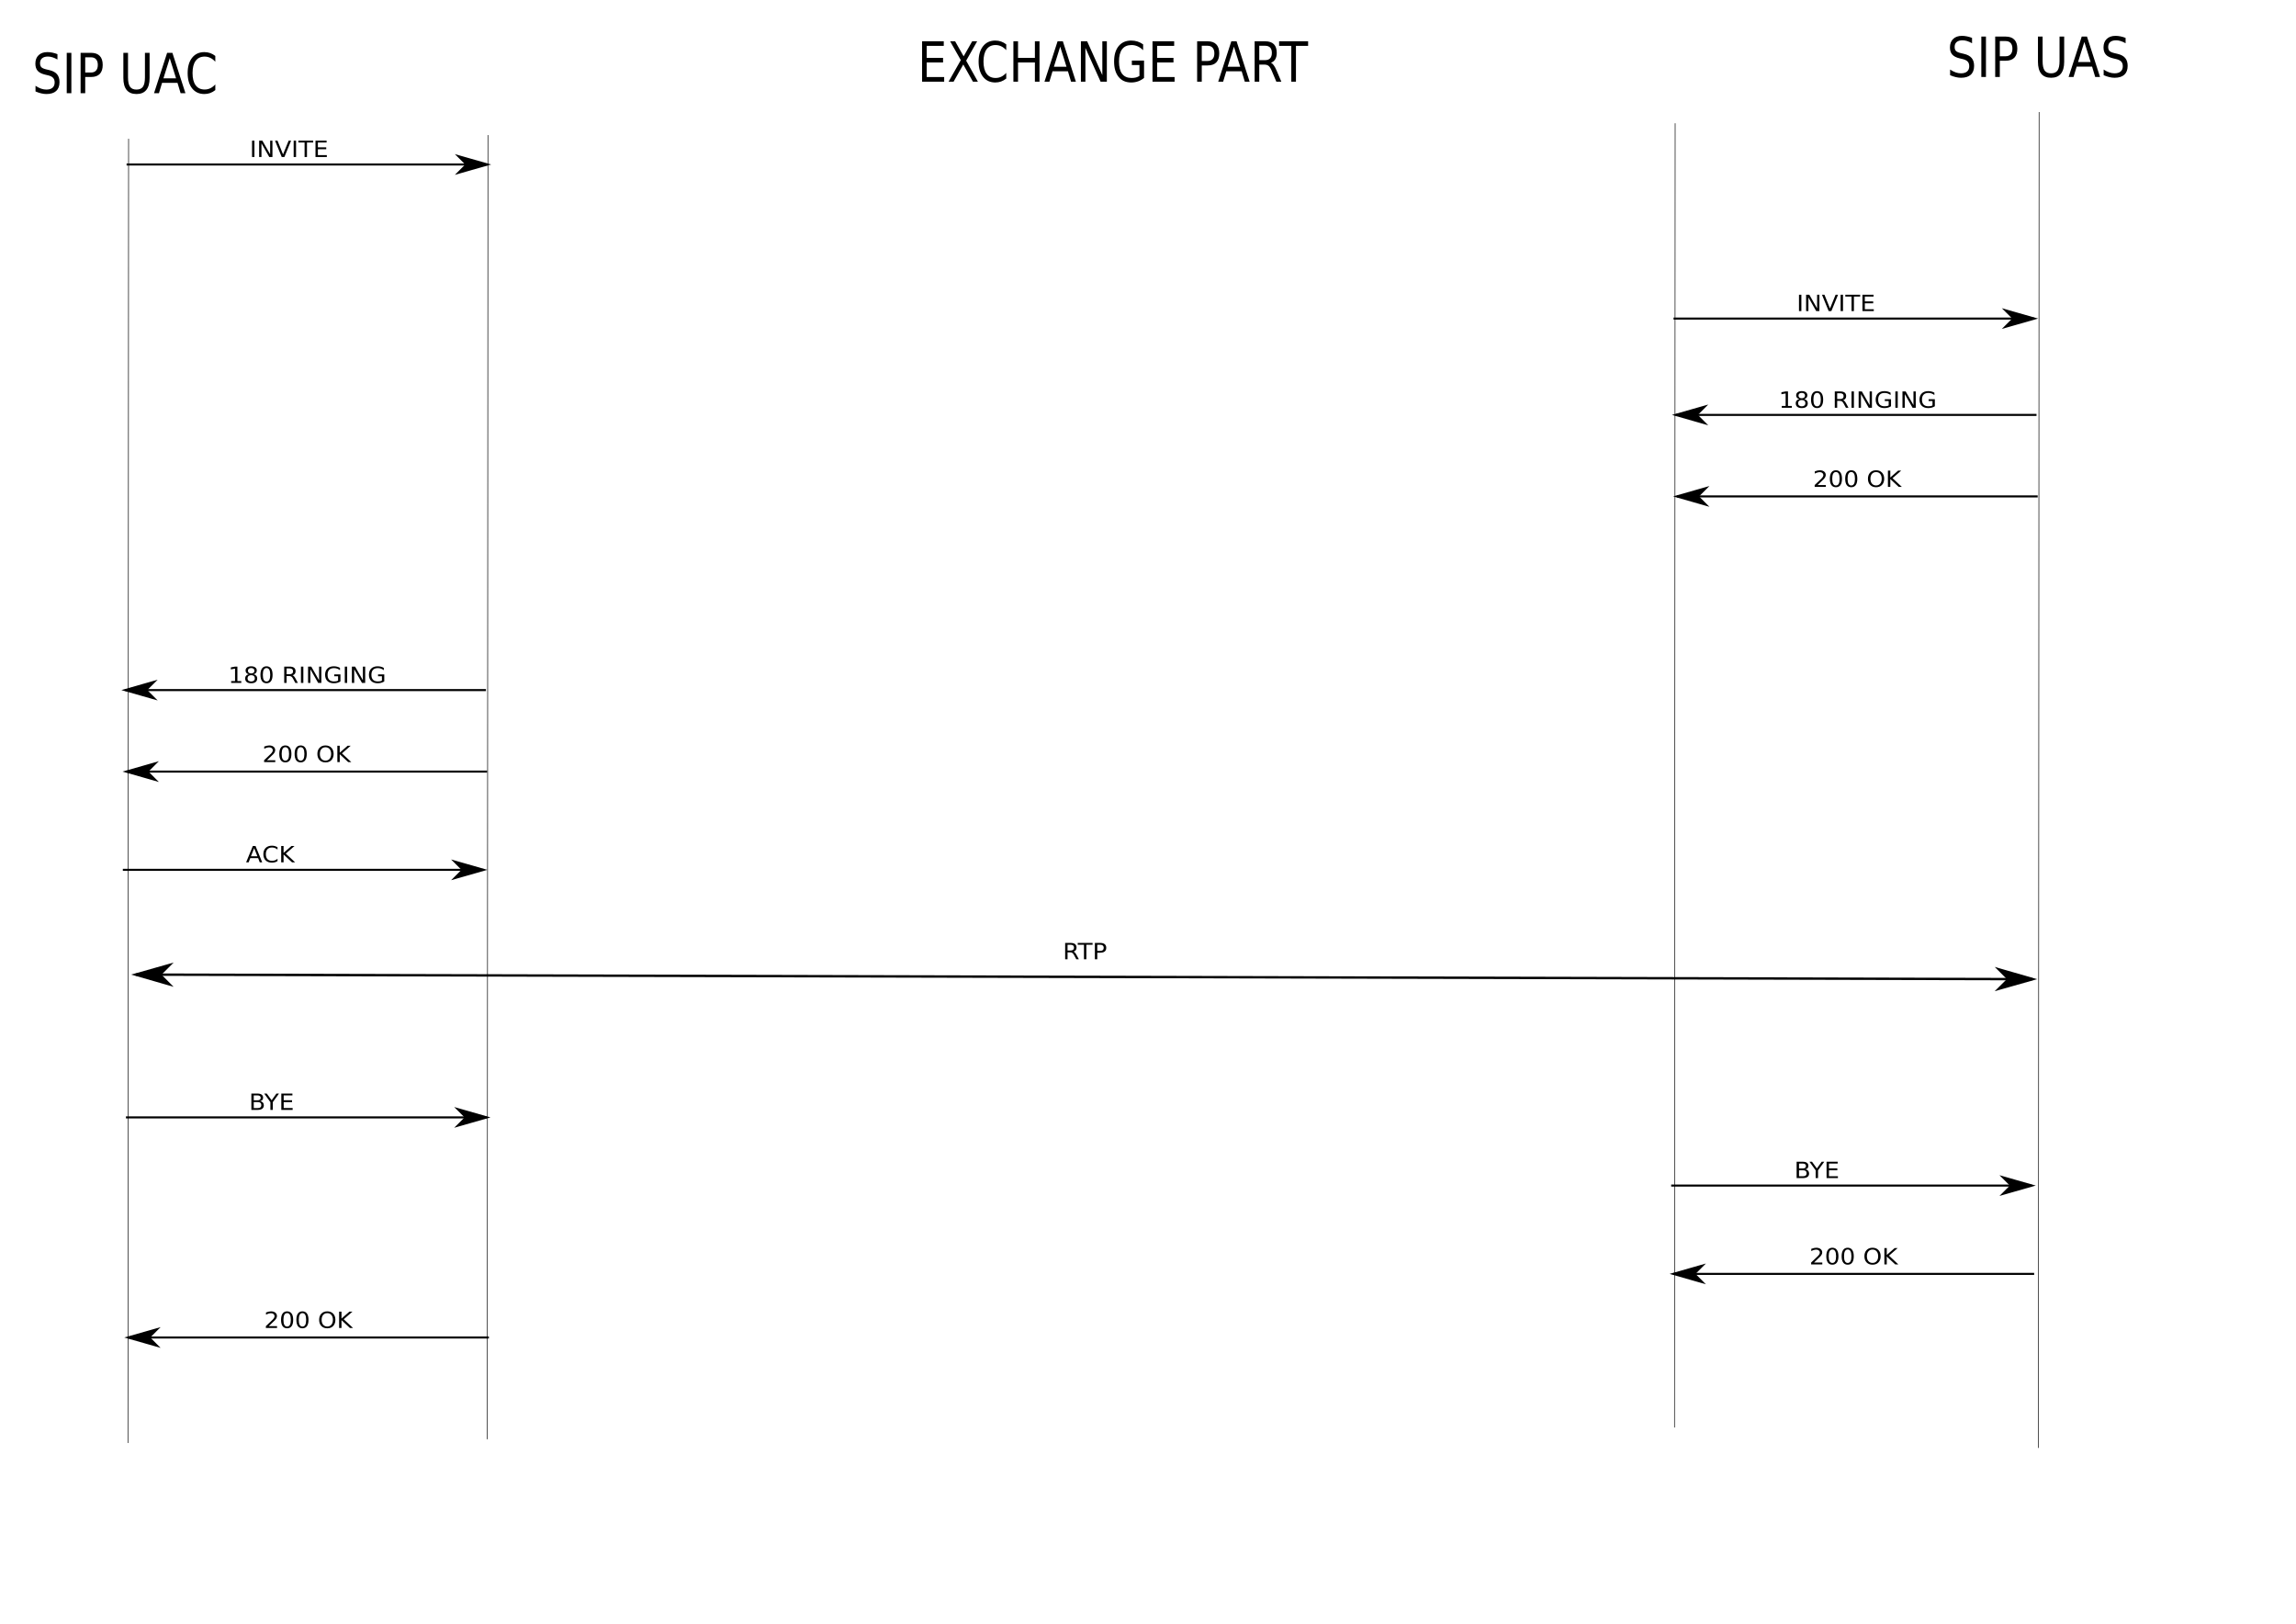
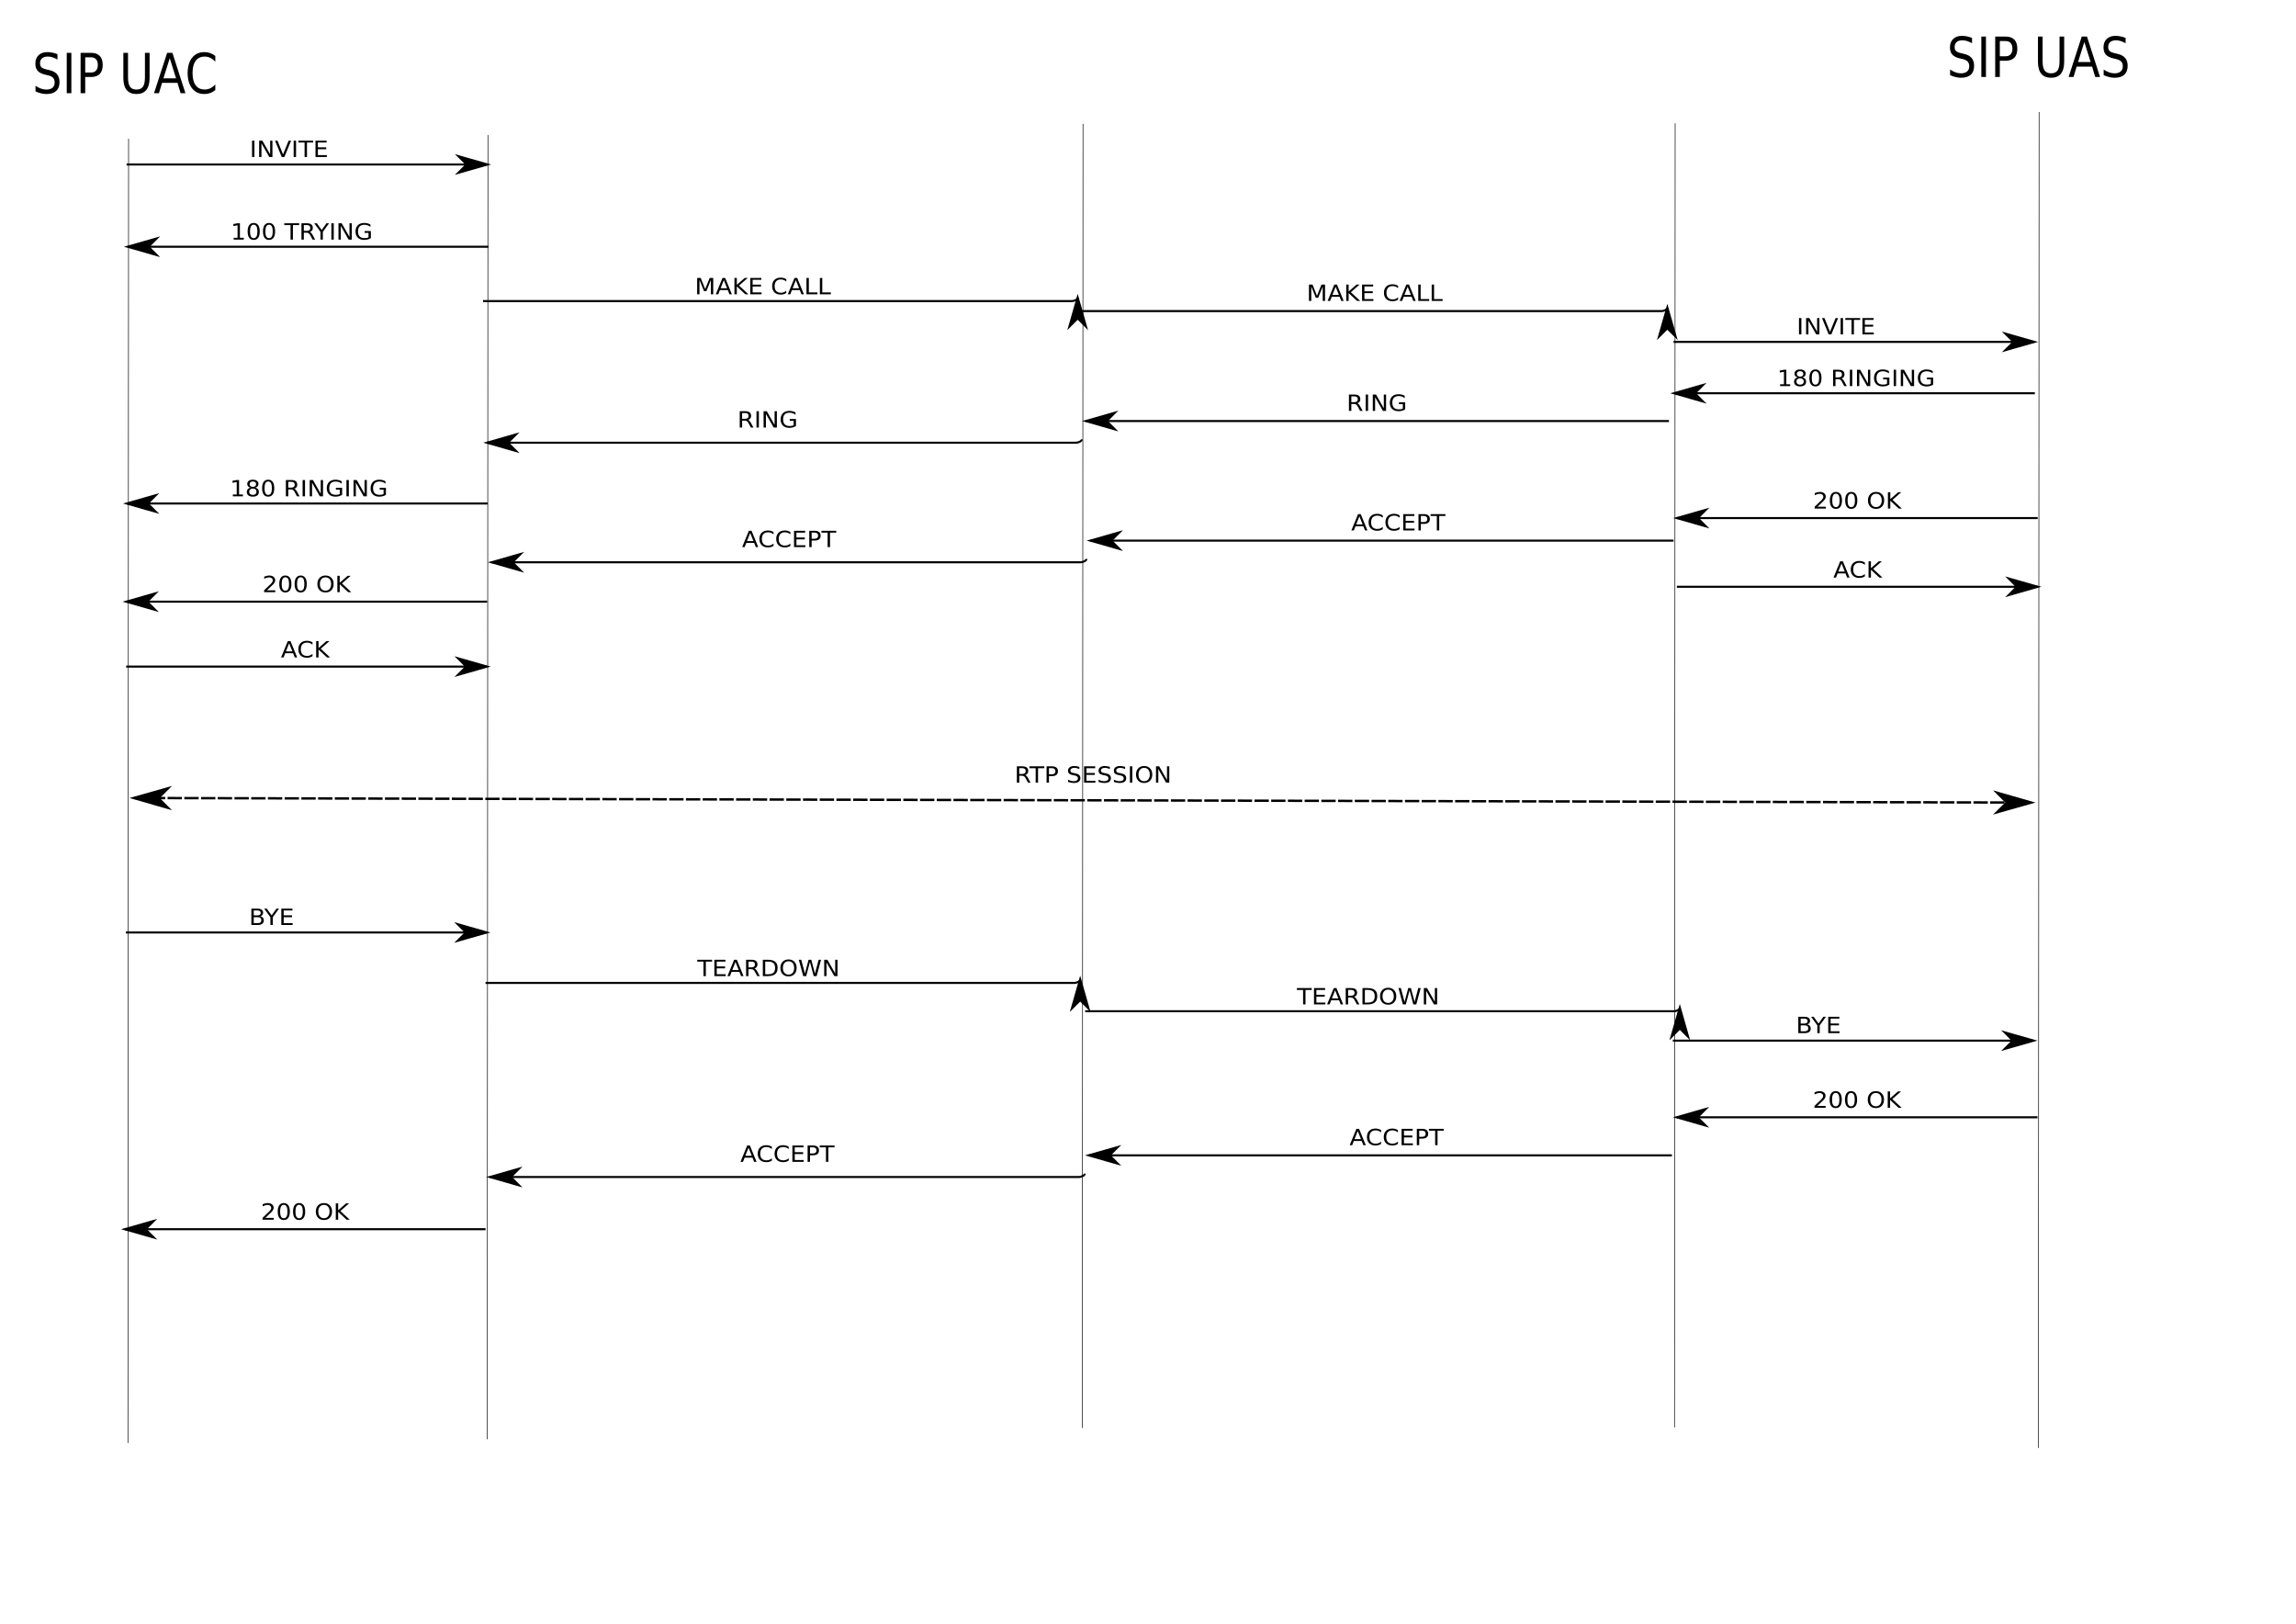
<svg xmlns="http://www.w3.org/2000/svg" width="297mm" height="210mm" id="svg2847" version="1.1">
  <defs id="defs2849">
    <marker orient="auto" refY="0.0" refX="0.0" id="Arrow1Lstart" style="overflow:visible">
      <path id="path3729" d="M 0.0,0.0 L 5.0,-5.0 L -12.5,0.0 L 5.0,5.0 L 0.0,0.0 z " style="fill-rule:evenodd;stroke:#000000;stroke-width:1.0pt;marker-start:none" transform="scale(0.8) translate(12.5,0)" />
    </marker>
    <marker orient="auto" refY="0.0" refX="0.0" id="Arrow1Lend" style="overflow:visible;">
      <path id="path3732" d="M 0.0,0.0 L 5.0,-5.0 L -12.5,0.0 L 5.0,5.0 L 0.0,0.0 z " style="fill-rule:evenodd;stroke:#000000;stroke-width:1.0pt;marker-start:none;" transform="scale(0.8) rotate(180) translate(12.5,0)" />
    </marker>
    <marker orient="auto" refY="0" refX="0" id="Arrow1Lend-0" style="overflow:visible">
      <path id="path3732-6" d="M 0,0 5,-5 -12.5,0 5,5 0,0 z" style="fill-rule:evenodd;stroke:#000000;stroke-width:1pt;marker-start:none" transform="matrix(-0.8,0,0,-0.8,-10,0)" />
    </marker>
    <marker orient="auto" refY="0" refX="0" id="Arrow1Lend-1" style="overflow:visible">
      <path id="path3732-1" d="M 0,0 5,-5 -12.5,0 5,5 0,0 z" style="fill-rule:evenodd;stroke:#000000;stroke-width:1pt;marker-start:none" transform="matrix(-0.8,0,0,-0.8,-10,0)" />
    </marker>
    <marker orient="auto" refY="0" refX="0" id="Arrow1Lstart-9" style="overflow:visible">
      <path id="path3729-3" d="M 0,0 5,-5 -12.5,0 5,5 0,0 z" style="fill-rule:evenodd;stroke:#000000;stroke-width:1pt;marker-start:none" transform="matrix(0.8,0,0,0.8,10,0)" />
    </marker>
    <marker orient="auto" refY="0" refX="0" id="Arrow1Lstart-0" style="overflow:visible">
      <path id="path3729-1" d="M 0,0 5,-5 -12.5,0 5,5 0,0 z" style="fill-rule:evenodd;stroke:#000000;stroke-width:1pt;marker-start:none" transform="matrix(0.8,0,0,0.8,10,0)" />
    </marker>
    <marker orient="auto" refY="0" refX="0" id="marker4693" style="overflow:visible">
      <path id="path4695" d="M 0,0 5,-5 -12.5,0 5,5 0,0 z" style="fill-rule:evenodd;stroke:#000000;stroke-width:1pt;marker-start:none" transform="matrix(0.8,0,0,0.8,10,0)" />
    </marker>
    <marker orient="auto" refY="0" refX="0" id="Arrow1Lend-9" style="overflow:visible">
      <path id="path3732-4" d="M 0,0 5,-5 -12.5,0 5,5 0,0 z" style="fill-rule:evenodd;stroke:#000000;stroke-width:1pt;marker-start:none" transform="matrix(-0.8,0,0,-0.8,-10,0)" />
    </marker>
    <marker orient="auto" refY="0" refX="0" id="Arrow1Lend-7" style="overflow:visible">
      <path id="path3732-8" d="M 0,0 5,-5 -12.5,0 5,5 0,0 z" style="fill-rule:evenodd;stroke:#000000;stroke-width:1pt;marker-start:none" transform="matrix(-0.8,0,0,-0.8,-10,0)" />
    </marker>
    <marker orient="auto" refY="0" refX="0" id="Arrow1Lstart-1" style="overflow:visible">
      <path id="path3729-5" d="M 0,0 5,-5 -12.5,0 5,5 0,0 z" style="fill-rule:evenodd;stroke:#000000;stroke-width:1pt;marker-start:none" transform="matrix(0.8,0,0,0.8,10,0)" />
    </marker>
    <marker orient="auto" refY="0" refX="0" id="Arrow1Lstart-3" style="overflow:visible">
      <path id="path3729-0" d="M 0,0 5,-5 -12.5,0 5,5 0,0 z" style="fill-rule:evenodd;stroke:#000000;stroke-width:1pt;marker-start:none" transform="matrix(0.8,0,0,0.8,10,0)" />
    </marker>
    <marker orient="auto" refY="0" refX="0" id="Arrow1Lend-03" style="overflow:visible">
      <path id="path3732-47" d="M 0,0 5,-5 -12.5,0 5,5 0,0 z" style="fill-rule:evenodd;stroke:#000000;stroke-width:1pt;marker-start:none" transform="matrix(-0.8,0,0,-0.8,-10,0)" />
    </marker>
+     <marker orient="auto" refY="0" refX="0" id="Arrow1Lstart-98" style="overflow:visible">
+       <path id="path3729-32" d="M 0,0 5,-5 -12.5,0 5,5 0,0 z" style="fill-rule:evenodd;stroke:#000000;stroke-width:1pt;marker-start:none" transform="matrix(0.8,0,0,0.8,10,0)" />
+     </marker>
+     <marker orient="auto" refY="0" refX="0" id="Arrow1Lend-03-8" style="overflow:visible">
+       <path id="path3732-47-7" d="M 0,0 5,-5 -12.5,0 5,5 0,0 z" style="fill-rule:evenodd;stroke:#000000;stroke-width:1pt;marker-start:none" transform="matrix(-0.8,0,0,-0.8,-10,0)" />
+     </marker>
+     <marker orient="auto" refY="0" refX="0" id="Arrow1Lstart-98-4" style="overflow:visible">
+       <path id="path3729-32-1" d="M 0,0 5,-5 -12.5,0 5,5 0,0 z" style="fill-rule:evenodd;stroke:#000000;stroke-width:1pt;marker-start:none" transform="matrix(0.8,0,0,0.8,10,0)" />
+     </marker>
+     <marker orient="auto" refY="0" refX="0" id="Arrow1Lend-03-0" style="overflow:visible">
+       <path id="path3732-47-1" d="M 0,0 5,-5 -12.5,0 5,5 0,0 z" style="fill-rule:evenodd;stroke:#000000;stroke-width:1pt;marker-start:none" transform="matrix(-0.8,0,0,-0.8,-10,0)" />
+     </marker>
+     <marker orient="auto" refY="0" refX="0" id="Arrow1Lend-4" style="overflow:visible">
+       <path id="path3732-9" d="M 0,0 5,-5 -12.5,0 5,5 0,0 z" style="fill-rule:evenodd;stroke:#000000;stroke-width:1pt;marker-start:none" transform="matrix(-0.8,0,0,-0.8,-10,0)" />
+     </marker>
+     <marker orient="auto" refY="0" refX="0" id="Arrow1Lend-03-7" style="overflow:visible">
+       <path id="path3732-47-8" d="M 0,0 5,-5 -12.5,0 5,5 0,0 z" style="fill-rule:evenodd;stroke:#000000;stroke-width:1pt;marker-start:none" transform="matrix(-0.8,0,0,-0.8,-10,0)" />
+     </marker>
+     <marker orient="auto" refY="0" refX="0" id="Arrow1Lend-03-1" style="overflow:visible">
+       <path id="path3732-47-5" d="M 0,0 5,-5 -12.5,0 5,5 0,0 z" style="fill-rule:evenodd;stroke:#000000;stroke-width:1pt;marker-start:none" transform="matrix(-0.8,0,0,-0.8,-10,0)" />
+     </marker>
+     <marker orient="auto" refY="0" refX="0" id="Arrow1Lstart-98-7" style="overflow:visible">
+       <path id="path3729-32-6" d="M 0,0 5,-5 -12.5,0 5,5 0,0 z" style="fill-rule:evenodd;stroke:#000000;stroke-width:1pt;marker-start:none" transform="matrix(0.8,0,0,0.8,10,0)" />
+     </marker>
+     <marker orient="auto" refY="0" refX="0" id="Arrow1Lend-03-6" style="overflow:visible">
+       <path id="path3732-47-6" d="M 0,0 5,-5 -12.5,0 5,5 0,0 z" style="fill-rule:evenodd;stroke:#000000;stroke-width:1pt;marker-start:none" transform="matrix(-0.8,0,0,-0.8,-10,0)" />
+     </marker>
  </defs>
  <g id="layer1">
    <path style="fill:none;stroke:#000000;stroke-width:0.307px;stroke-linecap:butt;stroke-linejoin:miter;stroke-opacity:1;display:inline" d="M 62.865,67.844 62.544,705.353" id="path2858" />
    <path style="fill:none;stroke:#000000;stroke-width:0.31px;stroke-linecap:butt;stroke-linejoin:miter;stroke-opacity:1" d="m 996.914,54.792 -0.319,653.002" id="path2858-2" />
    <text xml:space="preserve" style="font-size:24.947px;font-style:normal;font-weight:normal;fill:#000000;fill-opacity:1;stroke:none;font-family:Bitstream Vera Sans" x="17.129" y="41.982" id="text2882" transform="scale(0.9212335,1.085501)">
      <tspan id="tspan2884" x="17.129" y="41.982">SIP UAC</tspan>
    </text>
    <text xml:space="preserve" style="font-size:24.947px;font-style:normal;font-weight:normal;fill:#000000;fill-opacity:1;stroke:none;font-family:Bitstream Vera Sans" x="1033.211" y="34.66" id="text2882-2" transform="scale(0.9212335,1.085501)">
      <tspan id="tspan2884-3" x="1033.211" y="34.66">SIP UAS</tspan>
    </text>
    <path style="fill:none;stroke:#000000;stroke-width:0.307px;stroke-linecap:butt;stroke-linejoin:miter;stroke-opacity:1" d="M 238.553,66.024 238.231,703.533" id="path2858-4" />
    <path style="fill:none;stroke:#000000;stroke-width:0.307px;stroke-linecap:butt;stroke-linejoin:miter;stroke-opacity:1" d="M 818.986,60.266 818.665,697.775" id="path2858-1" />
-     <path style="fill:none;stroke:#000000;stroke-width:0.999;stroke-linecap:butt;stroke-linejoin:miter;stroke-opacity:1;stroke-miterlimit:4;stroke-dasharray:none;marker-end:url(#Arrow1Lend)" d="m 61.89,80.406 176.305,0" id="path2952" />
+     <path style="fill:none;stroke:#000000;stroke-width:0.999;stroke-linecap:butt;stroke-linejoin:miter;stroke-miterlimit:4;stroke-opacity:1;stroke-dasharray:none;marker-end:url(#Arrow1Lend)" d="m 61.89,80.406 176.305,0" id="path2952" />
    <text xml:space="preserve" style="font-size:11.363px;font-style:normal;font-weight:normal;fill:#000000;fill-opacity:1;stroke:none;font-family:Bitstream Vera Sans" x="117.707" y="79.586" id="text4174" transform="scale(1.037073,0.9642526)">
      <tspan id="tspan4176" x="117.707" y="79.586">INVITE</tspan>
    </text>
-     <path style="fill:none;stroke:#000000;stroke-width:0.999;stroke-linecap:butt;stroke-linejoin:miter;stroke-miterlimit:4;stroke-opacity:1;stroke-dasharray:none;marker-end:url(#Arrow1Lend)" d="m 818.199,155.722 176.305,0" id="path2952-0" />
-     <text xml:space="preserve" style="font-size:11.363px;font-style:normal;font-weight:normal;fill:#000000;fill-opacity:1;stroke:none;font-family:Bitstream Vera Sans" x="846.979" y="157.695" id="text4174-8" transform="scale(1.037073,0.9642526)">
-       <tspan id="tspan4176-3" x="846.979" y="157.695">INVITE</tspan>
+     <path style="fill:none;stroke:#000000;stroke-width:0.999;stroke-linecap:butt;stroke-linejoin:miter;stroke-miterlimit:4;stroke-opacity:1;stroke-dasharray:none;marker-end:url(#Arrow1Lend)" d="m 818.199,167.123 176.305,0" id="path2952-0" />
+     <text xml:space="preserve" style="font-size:11.363px;font-style:normal;font-weight:normal;fill:#000000;fill-opacity:1;stroke:none;font-family:Bitstream Vera Sans" x="846.979" y="169.518" id="text4174-8" transform="scale(1.037073,0.9642526)">
+       <tspan id="tspan4176-3" x="846.979" y="169.518">INVITE</tspan>
    </text>
-     <path style="fill:none;stroke:#000000;stroke-width:0.999;stroke-linecap:butt;stroke-linejoin:miter;stroke-miterlimit:4;stroke-opacity:1;stroke-dasharray:none;marker-end:none;marker-start:url(#Arrow1Lstart)" d="m 819.35,202.817 176.305,0" id="path2952-0-2" />
-     <text xml:space="preserve" style="font-size:11.363px;font-style:normal;font-weight:normal;fill:#000000;fill-opacity:1;stroke:none;font-family:Bitstream Vera Sans" x="838.553" y="206.715" id="text4174-8-1" transform="scale(1.037073,0.9642526)">
-       <tspan id="tspan4176-3-5" x="838.553" y="206.715">180 RINGING</tspan>
+     <path style="fill:none;stroke:#000000;stroke-width:0.999;stroke-linecap:butt;stroke-linejoin:miter;stroke-miterlimit:4;stroke-opacity:1;stroke-dasharray:none;marker-start:url(#Arrow1Lstart);marker-end:none" d="m 818.536,192.231 176.305,0" id="path2952-0-2" />
+     <text xml:space="preserve" style="font-size:11.363px;font-style:normal;font-weight:normal;fill:#000000;fill-opacity:1;stroke:none;font-family:Bitstream Vera Sans" x="837.768" y="195.736" id="text4174-8-1" transform="scale(1.037073,0.9642526)">
+       <tspan id="tspan4176-3-5" x="837.768" y="195.736">180 RINGING</tspan>
    </text>
-     <path style="fill:none;stroke:#000000;stroke-width:0.999;stroke-linecap:butt;stroke-linejoin:miter;stroke-miterlimit:4;stroke-opacity:1;stroke-dasharray:none;marker-start:url(#Arrow1Lstart);marker-end:none" d="m 819.926,242.658 176.305,0" id="path2952-0-2-7" />
-     <text xml:space="preserve" style="font-size:11.363px;font-style:normal;font-weight:normal;fill:#000000;fill-opacity:1;stroke:none;font-family:Bitstream Vera Sans" x="854.655" y="246.838" id="text4174-8-1-1" transform="scale(1.037073,0.9642526)">
-       <tspan id="tspan4176-3-5-7" x="854.655" y="246.838">200 OK</tspan>
+     <path style="fill:none;stroke:#000000;stroke-width:0.999;stroke-linecap:butt;stroke-linejoin:miter;stroke-miterlimit:4;stroke-opacity:1;stroke-dasharray:none;marker-start:url(#Arrow1Lstart);marker-end:none" d="m 819.926,253.245 176.305,0" id="path2952-0-2-7" />
+     <text xml:space="preserve" style="font-size:11.363px;font-style:normal;font-weight:normal;fill:#000000;fill-opacity:1;stroke:none;font-family:Bitstream Vera Sans" x="854.655" y="257.817" id="text4174-8-1-1" transform="scale(1.037073,0.9642526)">
+       <tspan id="tspan4176-3-5-7" x="854.655" y="257.817">200 OK</tspan>
    </text>
-     <path style="fill:none;stroke:#000000;stroke-width:0.999;stroke-linecap:butt;stroke-linejoin:miter;stroke-miterlimit:4;stroke-opacity:1;stroke-dasharray:none;marker-start:url(#Arrow1Lstart);marker-end:none" d="m 61.275,337.327 176.305,0" id="path2952-0-2-9" />
-     <text xml:space="preserve" style="font-size:11.363px;font-style:normal;font-weight:normal;fill:#000000;fill-opacity:1;stroke:none;font-family:Bitstream Vera Sans" x="107.576" y="346.211" id="text4174-8-1-0" transform="scale(1.037073,0.9642526)">
-       <tspan id="tspan4176-3-5-5" x="107.576" y="346.211">180 RINGING</tspan>
+     <path style="fill:none;stroke:#000000;stroke-width:0.999;stroke-linecap:butt;stroke-linejoin:miter;stroke-miterlimit:4;stroke-opacity:1;stroke-dasharray:none;marker-start:url(#Arrow1Lstart);marker-end:none" d="m 62.089,246.121 176.305,0" id="path2952-0-2-9" />
+     <text xml:space="preserve" style="font-size:11.363px;font-style:normal;font-weight:normal;fill:#000000;fill-opacity:1;stroke:none;font-family:Bitstream Vera Sans" x="108.361" y="251.624" id="text4174-8-1-0" transform="scale(1.037073,0.9642526)">
+       <tspan id="tspan4176-3-5-5" x="108.361" y="251.624">180 RINGING</tspan>
    </text>
-     <path style="fill:none;stroke:#000000;stroke-width:0.999;stroke-linecap:butt;stroke-linejoin:miter;stroke-miterlimit:4;stroke-opacity:1;stroke-dasharray:none;marker-start:url(#Arrow1Lstart);marker-end:none" d="m 61.85,377.168 176.305,0" id="path2952-0-2-7-2" />
-     <text xml:space="preserve" style="font-size:11.363px;font-style:normal;font-weight:normal;fill:#000000;fill-opacity:1;stroke:none;font-family:Bitstream Vera Sans" x="123.678" y="386.335" id="text4174-8-1-1-1" transform="scale(1.037073,0.9642526)">
-       <tspan id="tspan4176-3-5-7-8" x="123.678" y="386.335">200 OK</tspan>
+     <path style="fill:none;stroke:#000000;stroke-width:0.999;stroke-linecap:butt;stroke-linejoin:miter;stroke-miterlimit:4;stroke-opacity:1;stroke-dasharray:none;marker-start:url(#Arrow1Lstart);marker-end:none" d="m 61.85,294.105 176.305,0" id="path2952-0-2-7-2" />
+     <text xml:space="preserve" style="font-size:11.363px;font-style:normal;font-weight:normal;fill:#000000;fill-opacity:1;stroke:none;font-family:Bitstream Vera Sans" x="123.678" y="300.192" id="text4174-8-1-1-1" transform="scale(1.037073,0.9642526)">
+       <tspan id="tspan4176-3-5-7-8" x="123.678" y="300.192">200 OK</tspan>
    </text>
-     <path style="fill:none;stroke:#000000;stroke-width:1.168px;stroke-linecap:butt;stroke-linejoin:miter;stroke-opacity:1;marker-start:url(#marker4693);marker-end:url(#Arrow1Lend-1)" d="m 66.4,476.401 927.31,2.231" id="path5151" />
-     <text xml:space="preserve" style="font-size:11.363px;font-style:normal;font-weight:normal;fill:#000000;fill-opacity:1;stroke:none;font-family:Bitstream Vera Sans" x="501.035" y="486.292" id="text4174-8-4" transform="scale(1.037073,0.9642526)">
-       <tspan id="tspan4176-3-4" x="501.035" y="486.292">RTP</tspan>
+     <path style="fill:none;stroke:#000000;stroke-width:1.168;stroke-linecap:butt;stroke-linejoin:miter;stroke-miterlimit:4;stroke-opacity:1;stroke-dasharray:7.007, 1.168;stroke-dashoffset:0;marker-start:url(#marker4693);marker-end:url(#Arrow1Lend-1)" d="m 65.586,390.081 927.31,2.231" id="path5151" />
+     <text xml:space="preserve" style="font-size:11.363px;font-style:normal;font-weight:normal;fill:#000000;fill-opacity:1;stroke:none;font-family:Bitstream Vera Sans" x="478.264" y="396.772" id="text4174-8-4" transform="scale(1.037073,0.9642526)">
+       <tspan id="tspan4176-3-4" x="478.264" y="396.772">RTP SESSION</tspan>
    </text>
-     <path style="fill:none;stroke:#000000;stroke-width:0.999;stroke-linecap:butt;stroke-linejoin:miter;stroke-miterlimit:4;stroke-opacity:1;stroke-dasharray:none;marker-end:url(#Arrow1Lend)" d="m 60.058,425.193 176.305,0" id="path2952-7" />
-     <text xml:space="preserve" style="font-size:11.363px;font-style:normal;font-weight:normal;fill:#000000;fill-opacity:1;stroke:none;font-family:Bitstream Vera Sans" x="115.94" y="437.155" id="text4174-6" transform="scale(1.037073,0.9642526)">
-       <tspan id="tspan4176-4" x="115.94" y="437.155">ACK</tspan>
+     <path style="fill:none;stroke:#000000;stroke-width:0.999;stroke-linecap:butt;stroke-linejoin:miter;stroke-miterlimit:4;stroke-opacity:1;stroke-dasharray:none;marker-end:url(#Arrow1Lend)" d="m 61.686,325.843 176.305,0" id="path2952-7" />
+     <text xml:space="preserve" style="font-size:11.363px;font-style:normal;font-weight:normal;fill:#000000;fill-opacity:1;stroke:none;font-family:Bitstream Vera Sans" x="132.43" y="333.278" id="text4174-6" transform="scale(1.037073,0.9642526)">
+       <tspan id="tspan4176-4" x="132.43" y="333.278">ACK</tspan>
    </text>
-     <path style="fill:none;stroke:#000000;stroke-width:0.999;stroke-linecap:butt;stroke-linejoin:miter;stroke-miterlimit:4;stroke-opacity:1;stroke-dasharray:none;marker-end:url(#Arrow1Lend)" d="m 61.562,546.205 176.305,0" id="path2952-7-7" />
-     <text xml:space="preserve" style="font-size:11.363px;font-style:normal;font-weight:normal;fill:#000000;fill-opacity:1;stroke:none;font-family:Bitstream Vera Sans" x="117.391" y="562.654" id="text4174-6-1" transform="scale(1.037073,0.9642526)">
-       <tspan id="tspan4176-4-8" x="117.391" y="562.654">BYE</tspan>
+     <path style="fill:none;stroke:#000000;stroke-width:0.999;stroke-linecap:butt;stroke-linejoin:miter;stroke-miterlimit:4;stroke-opacity:1;stroke-dasharray:none;marker-end:url(#Arrow1Lend)" d="m 61.562,455.813 176.305,0" id="path2952-7-7" />
+     <text xml:space="preserve" style="font-size:11.363px;font-style:normal;font-weight:normal;fill:#000000;fill-opacity:1;stroke:none;font-family:Bitstream Vera Sans" x="117.391" y="468.911" id="text4174-6-1" transform="scale(1.037073,0.9642526)">
+       <tspan id="tspan4176-4-8" x="117.391" y="468.911">BYE</tspan>
    </text>
-     <path style="fill:none;stroke:#000000;stroke-width:0.999;stroke-linecap:butt;stroke-linejoin:miter;stroke-miterlimit:4;stroke-opacity:1;stroke-dasharray:none;marker-start:url(#Arrow1Lstart);marker-end:none" d="m 62.714,653.798 176.305,0" id="path2952-0-2-7-2-6" />
-     <text xml:space="preserve" style="font-size:11.363px;font-style:normal;font-weight:normal;fill:#000000;fill-opacity:1;stroke:none;font-family:Bitstream Vera Sans" x="124.511" y="673.221" id="text4174-8-1-1-1-1" transform="scale(1.037073,0.9642526)">
-       <tspan id="tspan4176-3-5-7-8-6" x="124.511" y="673.221">200 OK</tspan>
+     <path style="fill:none;stroke:#000000;stroke-width:0.999;stroke-linecap:butt;stroke-linejoin:miter;stroke-miterlimit:4;stroke-opacity:1;stroke-dasharray:none;marker-start:url(#Arrow1Lstart);marker-end:none" d="m 61.085,600.866 176.305,0" id="path2952-0-2-7-2-6" />
+     <text xml:space="preserve" style="font-size:11.363px;font-style:normal;font-weight:normal;fill:#000000;fill-opacity:1;stroke:none;font-family:Bitstream Vera Sans" x="122.94" y="618.326" id="text4174-8-1-1-1-1" transform="scale(1.037073,0.9642526)">
+       <tspan id="tspan4176-3-5-7-8-6" x="122.94" y="618.326">200 OK</tspan>
    </text>
-     <path style="fill:none;stroke:#000000;stroke-width:0.999;stroke-linecap:butt;stroke-linejoin:miter;stroke-miterlimit:4;stroke-opacity:1;stroke-dasharray:none;marker-start:url(#Arrow1Lstart);marker-end:none" d="m 818.199,622.704 176.305,0" id="path2952-0-2-7-2-4" />
-     <text xml:space="preserve" style="font-size:11.363px;font-style:normal;font-weight:normal;fill:#000000;fill-opacity:1;stroke:none;font-family:Bitstream Vera Sans" x="852.989" y="640.973" id="text4174-8-1-1-1-17" transform="scale(1.037073,0.9642526)">
-       <tspan id="tspan4176-3-5-7-8-8" x="852.989" y="640.973">200 OK</tspan>
+     <path style="fill:none;stroke:#000000;stroke-width:0.999;stroke-linecap:butt;stroke-linejoin:miter;stroke-miterlimit:4;stroke-opacity:1;stroke-dasharray:none;marker-start:url(#Arrow1Lstart);marker-end:none" d="m 819.827,546.156 176.305,0" id="path2952-0-2-7-2-4" />
+     <text xml:space="preserve" style="font-size:11.363px;font-style:normal;font-weight:normal;fill:#000000;fill-opacity:1;stroke:none;font-family:Bitstream Vera Sans" x="854.559" y="561.587" id="text4174-8-1-1-1-17" transform="scale(1.037073,0.9642526)">
+       <tspan id="tspan4176-3-5-7-8-8" x="854.559" y="561.587">200 OK</tspan>
    </text>
-     <path style="fill:none;stroke:#000000;stroke-width:0.999;stroke-linecap:butt;stroke-linejoin:miter;stroke-miterlimit:4;stroke-opacity:1;stroke-dasharray:none;marker-end:url(#Arrow1Lend)" d="m 817.047,579.531 176.305,0" id="path2952-7-7-0" />
-     <text xml:space="preserve" style="font-size:11.363px;font-style:normal;font-weight:normal;fill:#000000;fill-opacity:1;stroke:none;font-family:Bitstream Vera Sans" x="845.869" y="597.215" id="text4174-6-1-5" transform="scale(1.037073,0.9642526)">
-       <tspan id="tspan4176-4-8-1" x="845.869" y="597.215">BYE</tspan>
+     <path style="fill:none;stroke:#000000;stroke-width:0.999;stroke-linecap:butt;stroke-linejoin:miter;stroke-miterlimit:4;stroke-opacity:1;stroke-dasharray:none;marker-end:url(#Arrow1Lend)" d="m 817.861,508.683 176.305,0" id="path2952-7-7-0" />
+     <text xml:space="preserve" style="font-size:11.363px;font-style:normal;font-weight:normal;fill:#000000;fill-opacity:1;stroke:none;font-family:Bitstream Vera Sans" x="846.654" y="523.741" id="text4174-6-1-5" transform="scale(1.037073,0.9642526)">
+       <tspan id="tspan4176-4-8-1" x="846.654" y="523.741">BYE</tspan>
    </text>
-     <text xml:space="preserve" style="font-size:24.947px;font-style:normal;font-weight:normal;fill:#000000;fill-opacity:1;stroke:none;font-family:Bitstream Vera Sans" x="486.908" y="36.782" id="text2882-1" transform="scale(0.9212335,1.085501)">
-       <tspan id="tspan2884-5" x="486.908" y="36.782">EXCHANGE PART</tspan>
+     <path style="fill:none;stroke:#000000;stroke-width:0.307px;stroke-linecap:butt;stroke-linejoin:miter;stroke-opacity:1" d="M 529.483,60.515 529.161,698.023" id="path2858-4-3" />
+     <path style="fill:none;stroke:#000000;stroke-width:0.999;stroke-linecap:butt;stroke-linejoin:miter;stroke-miterlimit:4;stroke-opacity:1;stroke-dasharray:none;marker-start:url(#Arrow1Lstart);marker-end:none" d="m 62.501,120.615 176.305,0" id="path2952-0-2-9-8" />
+     <text xml:space="preserve" style="font-size:11.363px;font-style:normal;font-weight:normal;fill:#000000;fill-opacity:1;stroke:none;font-family:Bitstream Vera Sans" x="108.758" y="121.465" id="text4174-8-1-0-5" transform="scale(1.037073,0.9642526)">
+       <tspan id="tspan4176-3-5-5-7" x="108.758" y="121.465">100 TRYING</tspan>
+     </text>
+     <text xml:space="preserve" style="font-size:11.363px;font-style:normal;font-weight:normal;fill:#000000;fill-opacity:1;stroke:none;font-family:Bitstream Vera Sans" x="327.545" y="149.179" id="text4174-0" transform="scale(1.037073,0.9642526)">
+       <tspan id="tspan4176-0" x="327.545" y="149.179">MAKE CALL</tspan>
+     </text>
+     <path style="fill:none;stroke:#000000;stroke-width:1px;stroke-linecap:butt;stroke-linejoin:miter;stroke-opacity:1;marker-end:url(#Arrow1Lend-03)" d="m 236.159,147.182 287.72,0 c 1.5,0 3,-0.814 3,-1.629 l 0,0" id="path4816" />
+     <path style="fill:none;stroke:#000000;stroke-width:1px;stroke-linecap:butt;stroke-linejoin:miter;stroke-opacity:1;marker-end:url(#Arrow1Lend-03)" d="m 526.879,152.068 285.277,0 c 1.5,0 3,-0.814 3,-1.629 l 0,0" id="path5024" />
+     <text xml:space="preserve" style="font-size:11.363px;font-style:normal;font-weight:normal;fill:#000000;fill-opacity:1;stroke:none;font-family:Bitstream Vera Sans" x="615.97" y="152.552" id="text4174-0-5" transform="scale(1.037073,0.9642526)">
+       <tspan id="tspan4176-0-4" x="615.97" y="152.552">MAKE CALL</tspan>
+     </text>
+     <path style="fill:none;stroke:#000000;stroke-width:1px;stroke-linecap:butt;stroke-linejoin:miter;stroke-opacity:1;marker-end:url(#Arrow1Lend-03)" d="m 815.971,205.814 -285.02,0" id="path5253" />
+     <path style="fill:none;stroke:#000000;stroke-width:1px;stroke-linecap:butt;stroke-linejoin:miter;stroke-opacity:1;marker-start:url(#Arrow1Lstart-98);marker-end:none" d="m 238.195,216.401 287.72,0 c 1.5,0 3,-0.814 3,-1.629 l 0,0" id="path4816-1" />
+     <text xml:space="preserve" style="font-size:11.363px;font-style:normal;font-weight:normal;fill:#000000;fill-opacity:1;stroke:none;font-family:Bitstream Vera Sans" x="634.815" y="208.291" id="text4174-0-5-6" transform="scale(1.037073,0.9642526)">
+       <tspan id="tspan4176-0-4-5" x="634.815" y="208.291">RING</tspan>
+     </text>
+     <text xml:space="preserve" style="font-size:11.363px;font-style:normal;font-weight:normal;fill:#000000;fill-opacity:1;stroke:none;font-family:Bitstream Vera Sans" x="347.622" y="216.736" id="text4174-0-5-6-8" transform="scale(1.037073,0.9642526)">
+       <tspan id="tspan4176-0-4-5-9" x="347.622" y="216.736">RING</tspan>
+     </text>
+     <path style="fill:none;stroke:#000000;stroke-width:1px;stroke-linecap:butt;stroke-linejoin:miter;stroke-opacity:1;marker-end:url(#Arrow1Lend-03)" d="m 817.396,564.761 -285.02,0" id="path5253-3" />
+     <path style="fill:none;stroke:#000000;stroke-width:1px;stroke-linecap:butt;stroke-linejoin:miter;stroke-opacity:1;marker-start:url(#Arrow1Lstart-98);marker-end:none" d="m 239.62,575.347 287.72,0 c 1.5,0 3,-0.814 3,-1.629 l 0,0" id="path4816-1-9" />
+     <text xml:space="preserve" style="font-size:11.363px;font-style:normal;font-weight:normal;fill:#000000;fill-opacity:1;stroke:none;font-family:Bitstream Vera Sans" x="636.19" y="580.544" id="text4174-0-5-6-6" transform="scale(1.037073,0.9642526)">
+       <tspan id="tspan4176-0-4-5-6" x="636.19" y="580.544">ACCEPT</tspan>
+     </text>
+     <text xml:space="preserve" style="font-size:11.363px;font-style:normal;font-weight:normal;fill:#000000;fill-opacity:1;stroke:none;font-family:Bitstream Vera Sans" x="348.996" y="588.99" id="text4174-0-5-6-8-5" transform="scale(1.037073,0.9642526)">
+       <tspan id="tspan4176-0-4-5-9-4" x="348.996" y="588.99">ACCEPT</tspan>
+     </text>
+     <path style="fill:none;stroke:#000000;stroke-width:0.999;stroke-linecap:butt;stroke-linejoin:miter;stroke-miterlimit:4;stroke-opacity:1;stroke-dasharray:none;marker-end:url(#Arrow1Lend)" d="m 819.839,286.827 176.305,0" id="path2952-7-75" />
+     <text xml:space="preserve" style="font-size:11.363px;font-style:normal;font-weight:normal;fill:#000000;fill-opacity:1;stroke:none;font-family:Bitstream Vera Sans" x="864.265" y="292.815" id="text4174-6-0" transform="scale(1.037073,0.9642526)">
+       <tspan id="tspan4176-4-2" x="864.265" y="292.815">ACK</tspan>
+     </text>
+     <text xml:space="preserve" style="font-size:11.363px;font-style:normal;font-weight:normal;fill:#000000;fill-opacity:1;stroke:none;font-family:Bitstream Vera Sans" x="328.723" y="494.827" id="text4174-0-9" transform="scale(1.037073,0.9642526)">
+       <tspan id="tspan4176-0-6" x="328.723" y="494.827">TEARDOWN</tspan>
+     </text>
+     <path style="fill:none;stroke:#000000;stroke-width:1px;stroke-linecap:butt;stroke-linejoin:miter;stroke-opacity:1;marker-end:url(#Arrow1Lend-03)" d="m 237.381,480.474 287.72,0 c 1.5,0 3,-0.814 3,-1.629 l 0,0" id="path4816-11" />
+     <text xml:space="preserve" style="font-size:11.363px;font-style:normal;font-weight:normal;fill:#000000;fill-opacity:1;stroke:none;font-family:Bitstream Vera Sans" x="611.407" y="509.184" id="text4174-0-9-1" transform="scale(1.037073,0.9642526)">
+       <tspan id="tspan4176-0-6-0" x="611.407" y="509.184">TEARDOWN</tspan>
+     </text>
+     <path style="fill:none;stroke:#000000;stroke-width:1px;stroke-linecap:butt;stroke-linejoin:miter;stroke-opacity:1;marker-end:url(#Arrow1Lend-03)" d="m 530.544,494.318 287.72,0 c 1.5,0 3,-0.814 3,-1.629 l 0,0" id="path4816-11-8" />
+     <path style="fill:none;stroke:#000000;stroke-width:1px;stroke-linecap:butt;stroke-linejoin:miter;stroke-opacity:1;marker-end:url(#Arrow1Lend-03)" d="m 818.21,264.269 -285.02,0" id="path5253-3-2" />
+     <path style="fill:none;stroke:#000000;stroke-width:1px;stroke-linecap:butt;stroke-linejoin:miter;stroke-opacity:1;marker-start:url(#Arrow1Lstart-98);marker-end:none" d="m 240.434,274.855 287.72,0 c 1.5,0 3,-0.814 3,-1.629 l 0,0" id="path4816-1-9-8" />
+     <text xml:space="preserve" style="font-size:11.363px;font-style:normal;font-weight:normal;fill:#000000;fill-opacity:1;stroke:none;font-family:Bitstream Vera Sans" x="636.975" y="268.912" id="text4174-0-5-6-6-7" transform="scale(1.037073,0.9642526)">
+       <tspan id="tspan4176-0-4-5-6-5" x="636.975" y="268.912">ACCEPT</tspan>
+     </text>
+     <text xml:space="preserve" style="font-size:11.363px;font-style:normal;font-weight:normal;fill:#000000;fill-opacity:1;stroke:none;font-family:Bitstream Vera Sans" x="349.781" y="277.358" id="text4174-0-5-6-8-5-1" transform="scale(1.037073,0.9642526)">
+       <tspan id="tspan4176-0-4-5-9-4-6" x="349.781" y="277.358">ACCEPT</tspan>
    </text>
  </g>
</svg>
